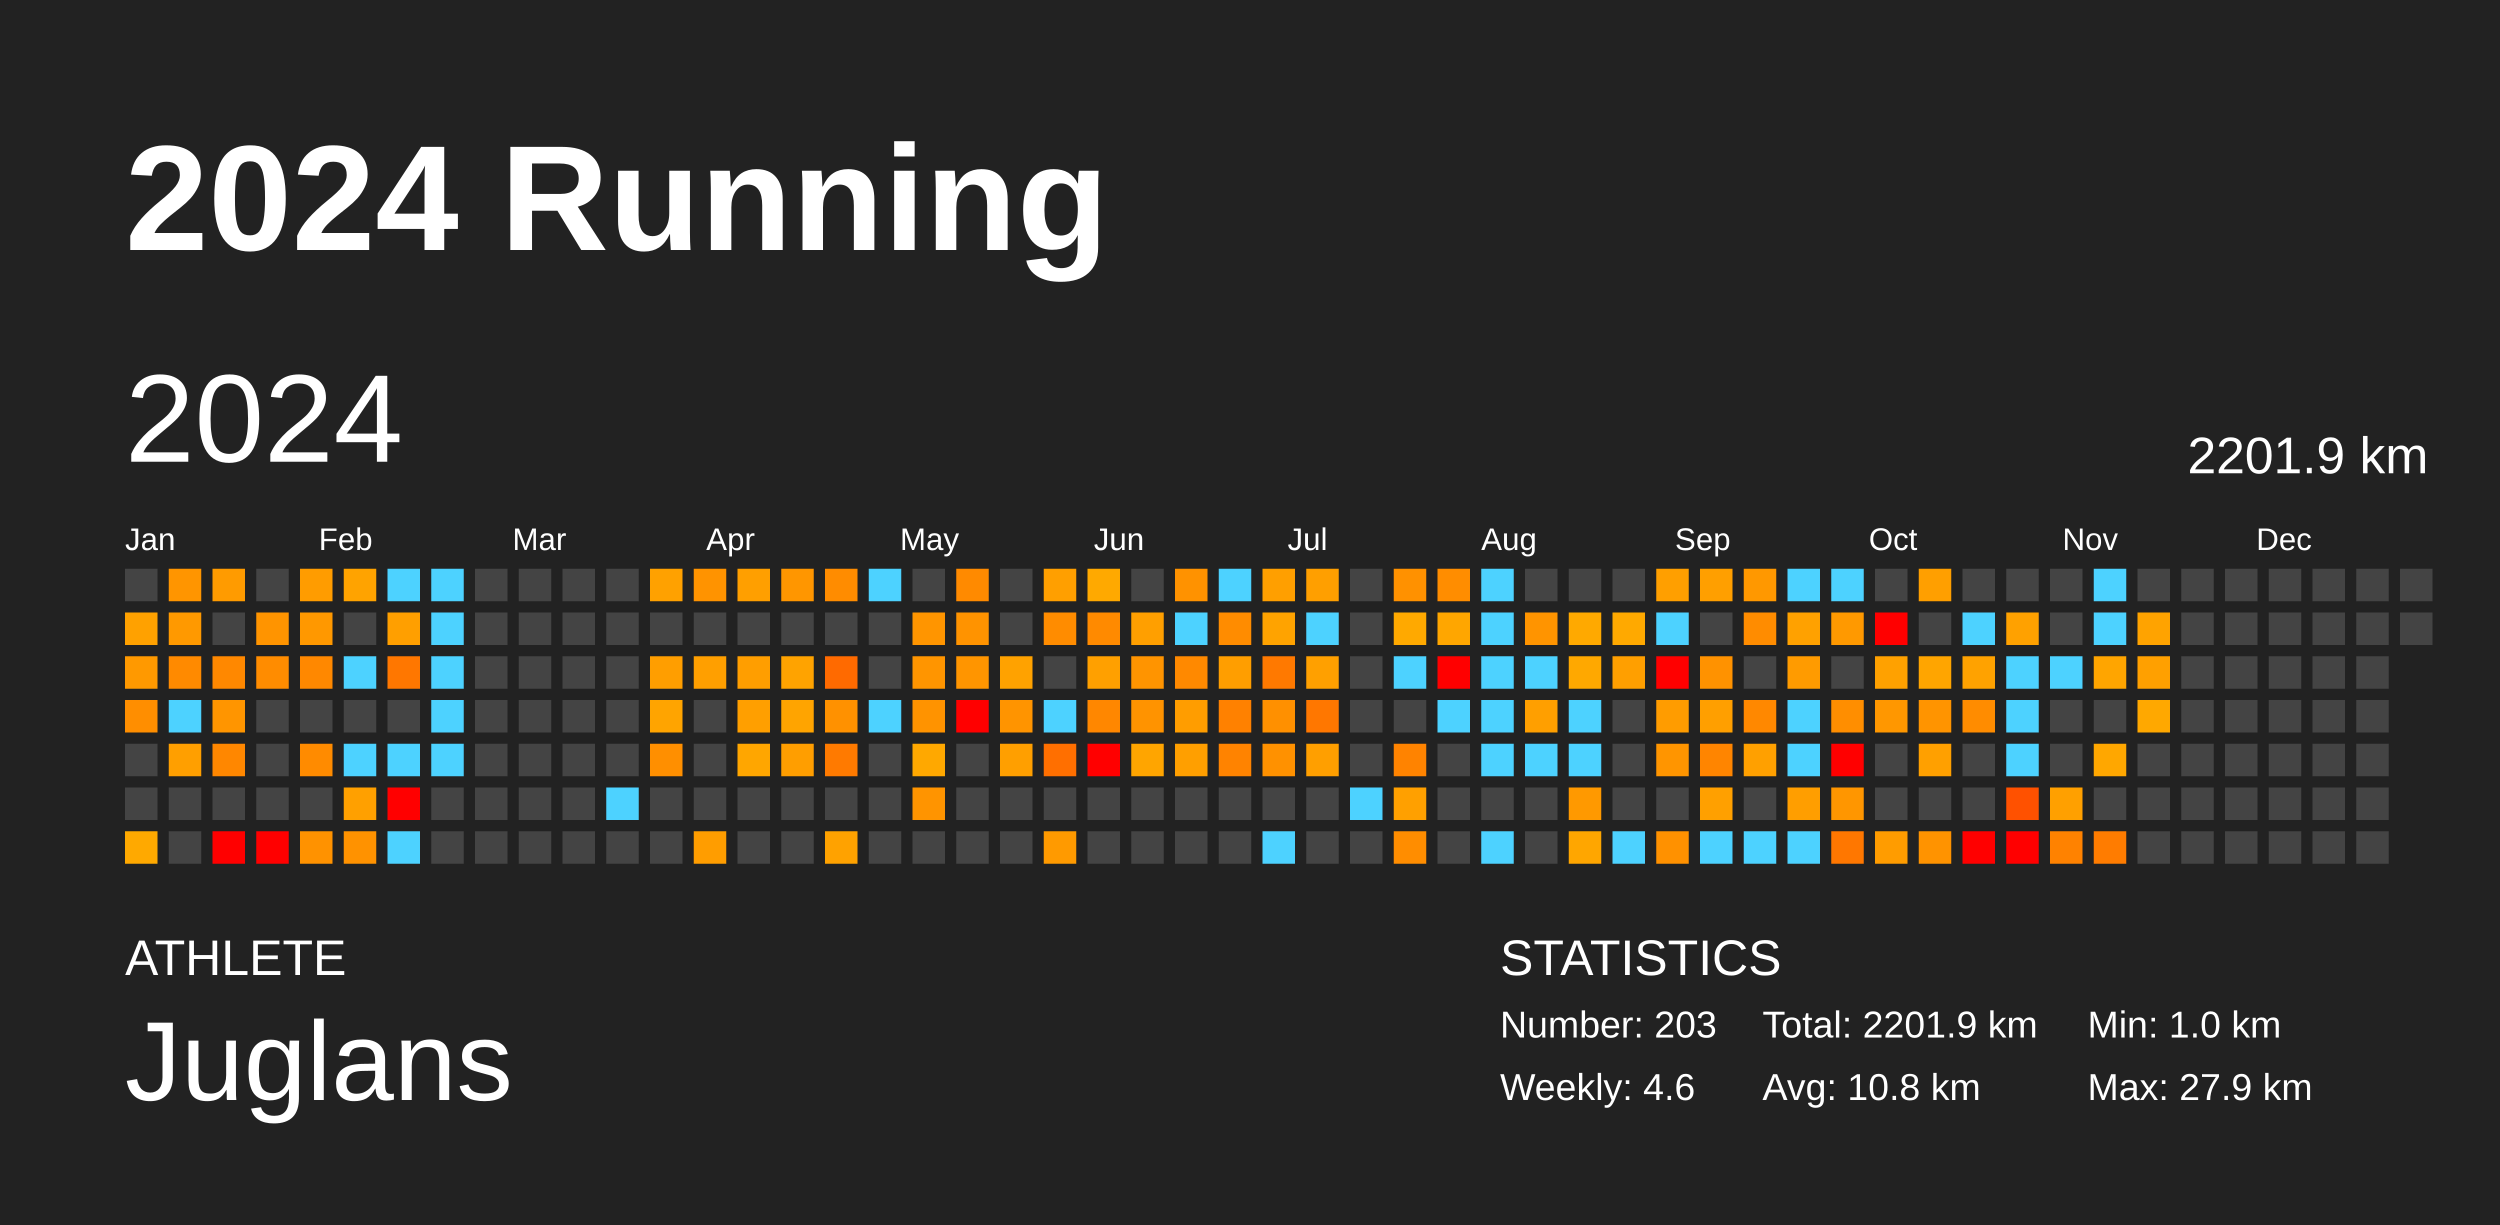
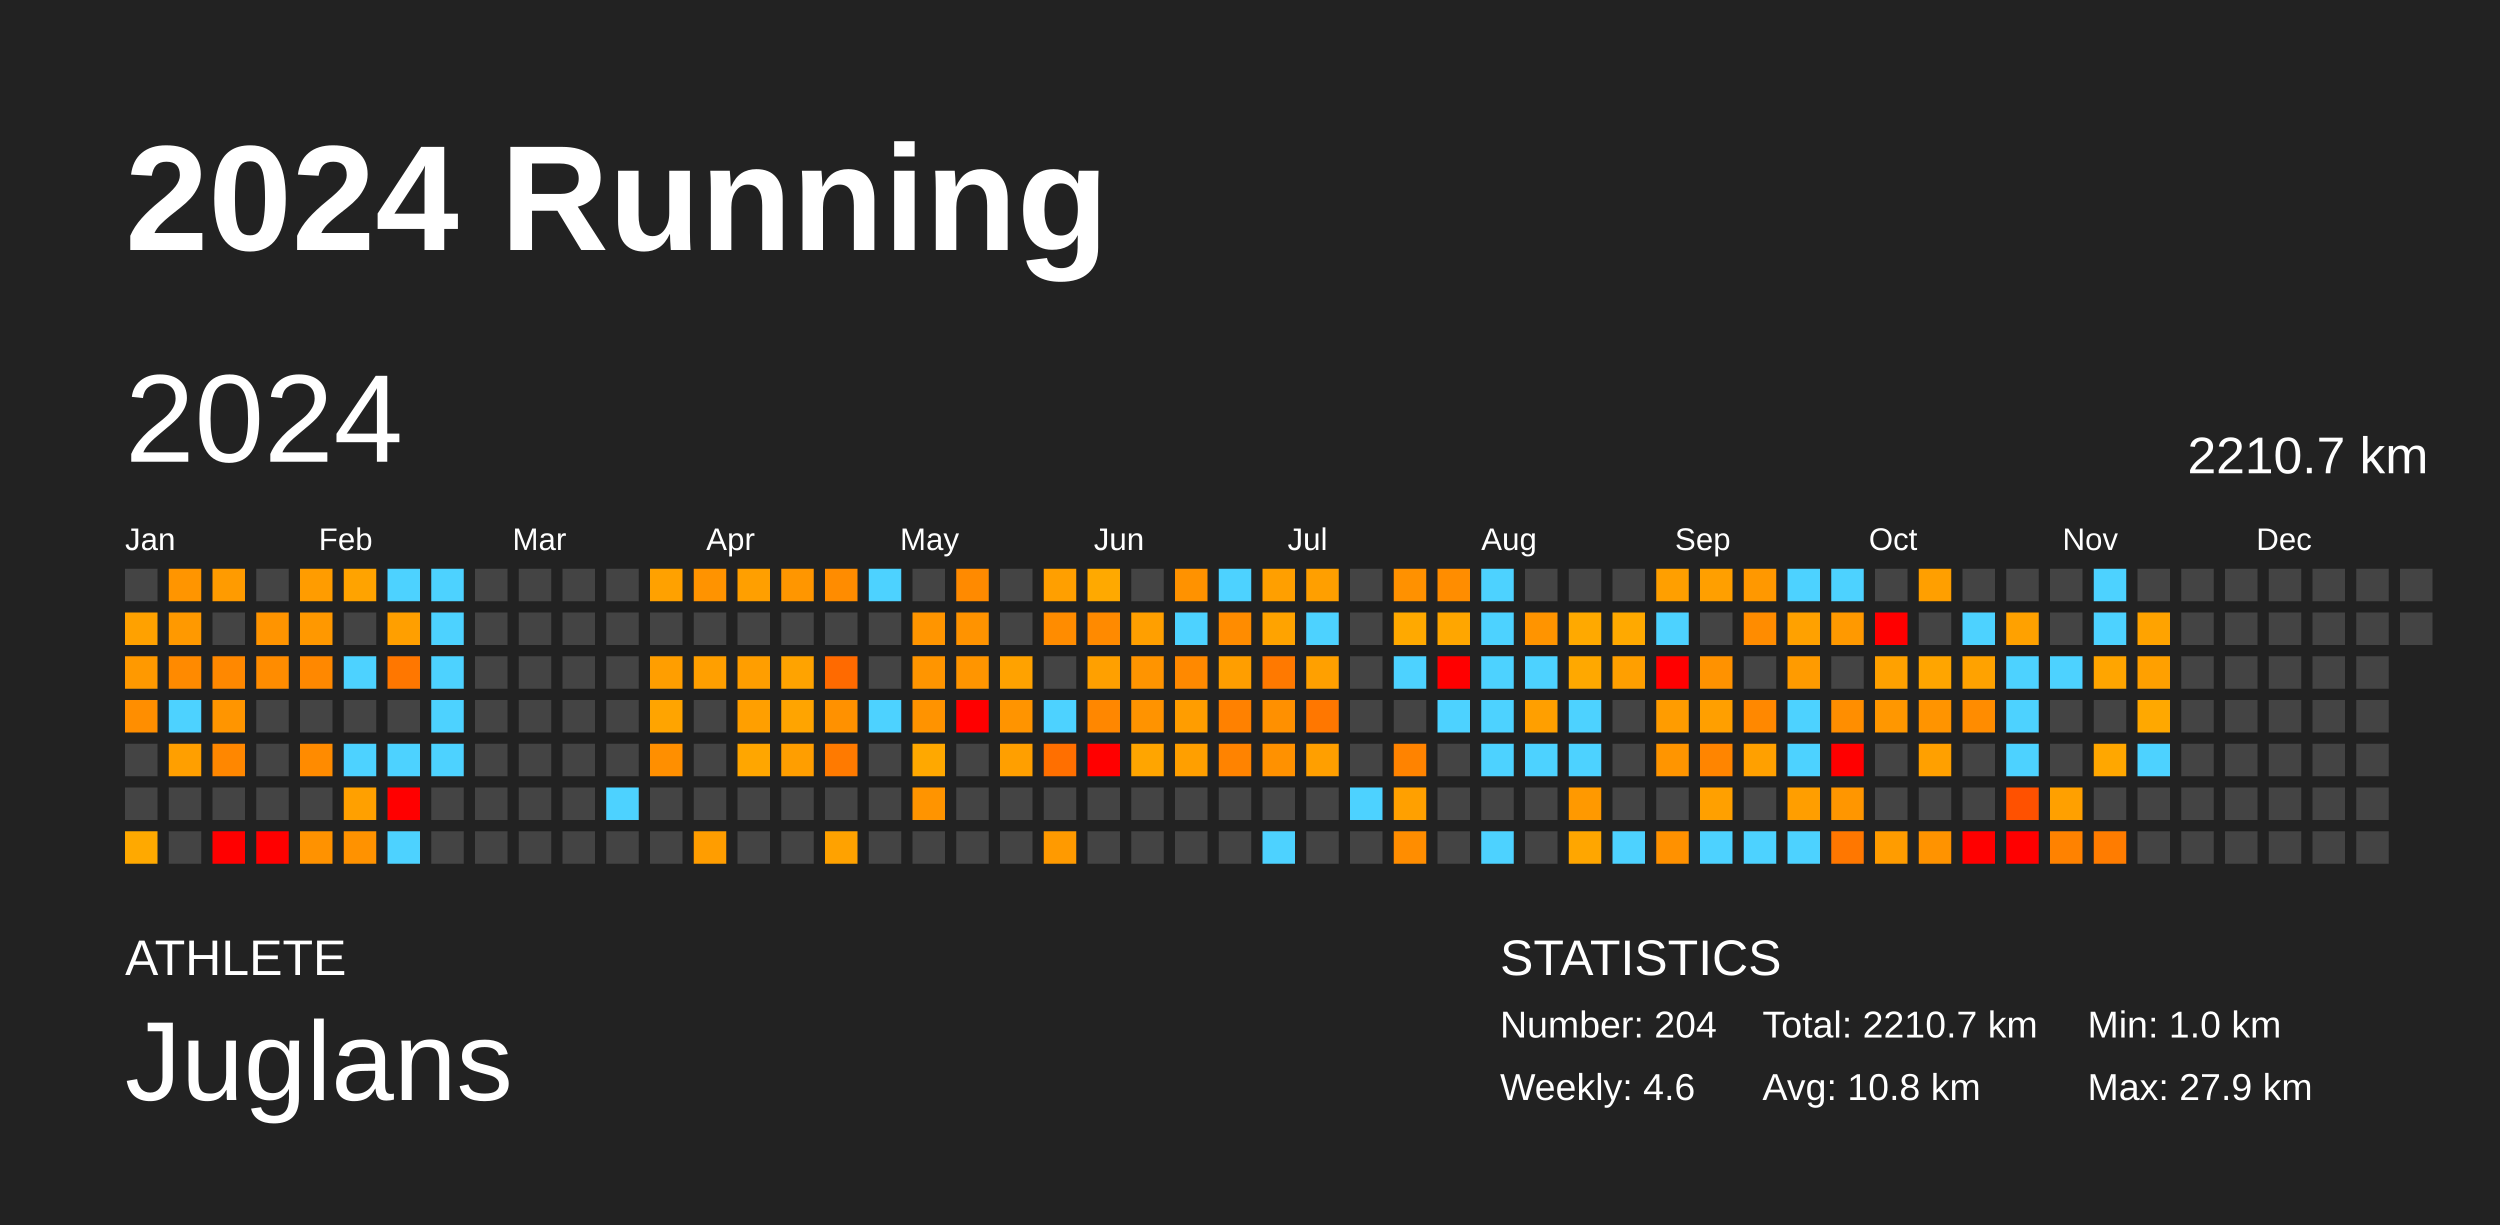
<svg xmlns="http://www.w3.org/2000/svg" baseProfile="full" height="98mm" version="1.1" viewBox="0,0,200,98" width="200mm">
  <defs />
  <rect fill="#222222" height="98" width="200" x="0" y="0" />
  <text fill="#FFFFFF" style="font-size:12px; font-family:Arial; font-weight:bold;" x="10" y="20">2024 Running</text>
  <text fill="#FFFFFF" style="font-size:4px; font-family:Arial" x="10" y="78">ATHLETE</text>
  <text fill="#FFFFFF" style="font-size:9px; font-family:Arial" x="10" y="88">Juglans</text>
  <text fill="#FFFFFF" style="font-size:4px; font-family:Arial" x="120" y="78">STATISTICS</text>
-   <text fill="#FFFFFF" style="font-size:3px; font-family:Arial" x="120" y="83">Number: 203</text>
+   <text fill="#FFFFFF" style="font-size:3px; font-family:Arial" x="120" y="83">Number: 204</text>
  <text fill="#FFFFFF" style="font-size:3px; font-family:Arial" x="120" y="88">Weekly: 4.6</text>
-   <text fill="#FFFFFF" style="font-size:3px; font-family:Arial" x="141" y="83">Total: 2201.9 km</text>
+   <text fill="#FFFFFF" style="font-size:3px; font-family:Arial" x="141" y="83">Total: 2210.7 km</text>
  <text fill="#FFFFFF" style="font-size:3px; font-family:Arial" x="141" y="88">Avg: 10.8 km</text>
  <text fill="#FFFFFF" style="font-size:3px; font-family:Arial" x="167" y="83">Min: 1.0 km</text>
  <text fill="#FFFFFF" style="font-size:3px; font-family:Arial" x="167" y="88">Max: 27.9 km</text>
  <text dominant-baseline="hanging" fill="#FFFFFF" style="font-size:10.0px; font-family:Arial;" x="10" y="30">2024</text>
-   <text dominant-baseline="hanging" fill="#FFFFFF" style="font-size:4.125px; font-family:Arial;" x="175" y="35">2201.9 km</text>
+   <text dominant-baseline="hanging" fill="#FFFFFF" style="font-size:4.125px; font-family:Arial;" x="175" y="35">2210.7 km</text>
  <text fill="#FFFFFF" style="font-size:2.5px; font-family:Arial" x="10.0" y="44">Jan</text>
  <text fill="#FFFFFF" style="font-size:2.5px; font-family:Arial" x="25.5" y="44">Feb</text>
  <text fill="#FFFFFF" style="font-size:2.5px; font-family:Arial" x="41.0" y="44">Mar</text>
  <text fill="#FFFFFF" style="font-size:2.5px; font-family:Arial" x="56.5" y="44">Apr</text>
  <text fill="#FFFFFF" style="font-size:2.5px; font-family:Arial" x="72.0" y="44">May</text>
  <text fill="#FFFFFF" style="font-size:2.5px; font-family:Arial" x="87.5" y="44">Jun</text>
  <text fill="#FFFFFF" style="font-size:2.5px; font-family:Arial" x="103.0" y="44">Jul</text>
  <text fill="#FFFFFF" style="font-size:2.5px; font-family:Arial" x="118.5" y="44">Aug</text>
  <text fill="#FFFFFF" style="font-size:2.5px; font-family:Arial" x="134.0" y="44">Sep</text>
  <text fill="#FFFFFF" style="font-size:2.5px; font-family:Arial" x="149.5" y="44">Oct</text>
  <text fill="#FFFFFF" style="font-size:2.5px; font-family:Arial" x="165.0" y="44">Nov</text>
  <text fill="#FFFFFF" style="font-size:2.5px; font-family:Arial" x="180.5" y="44">Dec</text>
  <rect fill="#444444" height="2.6" width="2.6" x="10.0" y="45.5" />
  <rect fill="#ffa100" height="2.6" width="2.6" x="10.0" y="49.0" />
  <rect fill="#ff9900" height="2.6" width="2.6" x="10.0" y="52.5" />
  <rect fill="#ff8e00" height="2.6" width="2.6" x="10.0" y="56.0" />
  <rect fill="#444444" height="2.6" width="2.6" x="10.0" y="59.5" />
  <rect fill="#444444" height="2.6" width="2.6" x="10.0" y="63.0" />
  <rect fill="#ffa900" height="2.6" width="2.6" x="10.0" y="66.5" />
  <rect fill="#ff9500" height="2.6" width="2.6" x="13.5" y="45.5" />
  <rect fill="#ff9900" height="2.6" width="2.6" x="13.5" y="49.0" />
  <rect fill="#ff8a00" height="2.6" width="2.6" x="13.5" y="52.5" />
  <rect fill="#4dd2ff" height="2.6" width="2.6" x="13.5" y="56.0" />
  <rect fill="#ff9f00" height="2.6" width="2.6" x="13.5" y="59.5" />
  <rect fill="#444444" height="2.6" width="2.6" x="13.5" y="63.0" />
  <rect fill="#444444" height="2.6" width="2.6" x="13.5" y="66.5" />
  <rect fill="#ff9b00" height="2.6" width="2.6" x="17.0" y="45.5" />
  <rect fill="#444444" height="2.6" width="2.6" x="17.0" y="49.0" />
  <rect fill="#ff8800" height="2.6" width="2.6" x="17.0" y="52.5" />
  <rect fill="#ff9500" height="2.6" width="2.6" x="17.0" y="56.0" />
  <rect fill="#ff8700" height="2.6" width="2.6" x="17.0" y="59.5" />
  <rect fill="#444444" height="2.6" width="2.6" x="17.0" y="63.0" />
  <rect fill="red" height="2.6" width="2.6" x="17.0" y="66.5" />
  <rect fill="#444444" height="2.6" width="2.6" x="20.5" y="45.5" />
  <rect fill="#ff9400" height="2.6" width="2.6" x="20.5" y="49.0" />
  <rect fill="#ff8c00" height="2.6" width="2.6" x="20.5" y="52.5" />
  <rect fill="#444444" height="2.6" width="2.6" x="20.5" y="56.0" />
  <rect fill="#444444" height="2.6" width="2.6" x="20.5" y="59.5" />
  <rect fill="#444444" height="2.6" width="2.6" x="20.5" y="63.0" />
  <rect fill="red" height="2.6" width="2.6" x="20.5" y="66.5" />
  <rect fill="#ff9c00" height="2.6" width="2.6" x="24.0" y="45.5" />
  <rect fill="#ff9800" height="2.6" width="2.6" x="24.0" y="49.0" />
  <rect fill="#ff8800" height="2.6" width="2.6" x="24.0" y="52.5" />
  <rect fill="#444444" height="2.6" width="2.6" x="24.0" y="56.0" />
  <rect fill="#ff8b00" height="2.6" width="2.6" x="24.0" y="59.5" />
  <rect fill="#444444" height="2.6" width="2.6" x="24.0" y="63.0" />
  <rect fill="#ff9200" height="2.6" width="2.6" x="24.0" y="66.5" />
  <rect fill="#ffa300" height="2.6" width="2.6" x="27.5" y="45.5" />
  <rect fill="#444444" height="2.6" width="2.6" x="27.5" y="49.0" />
  <rect fill="#4dd2ff" height="2.6" width="2.6" x="27.5" y="52.5" />
  <rect fill="#444444" height="2.6" width="2.6" x="27.5" y="56.0" />
  <rect fill="#4dd2ff" height="2.6" width="2.6" x="27.5" y="59.5" />
  <rect fill="#ffa000" height="2.6" width="2.6" x="27.5" y="63.0" />
  <rect fill="#ff9200" height="2.6" width="2.6" x="27.5" y="66.5" />
  <rect fill="#4dd2ff" height="2.6" width="2.6" x="31.0" y="45.5" />
  <rect fill="#ff9f00" height="2.6" width="2.6" x="31.0" y="49.0" />
  <rect fill="#ff7700" height="2.6" width="2.6" x="31.0" y="52.5" />
  <rect fill="#444444" height="2.6" width="2.6" x="31.0" y="56.0" />
  <rect fill="#4dd2ff" height="2.6" width="2.6" x="31.0" y="59.5" />
  <rect fill="red" height="2.6" width="2.6" x="31.0" y="63.0" />
  <rect fill="#4dd2ff" height="2.6" width="2.6" x="31.0" y="66.5" />
  <rect fill="#4dd2ff" height="2.6" width="2.6" x="34.5" y="45.5" />
  <rect fill="#4dd2ff" height="2.6" width="2.6" x="34.5" y="49.0" />
  <rect fill="#4dd2ff" height="2.6" width="2.6" x="34.5" y="52.5" />
  <rect fill="#4dd2ff" height="2.6" width="2.6" x="34.5" y="56.0" />
  <rect fill="#4dd2ff" height="2.6" width="2.6" x="34.5" y="59.5" />
  <rect fill="#444444" height="2.6" width="2.6" x="34.5" y="63.0" />
  <rect fill="#444444" height="2.6" width="2.6" x="34.5" y="66.5" />
  <rect fill="#444444" height="2.6" width="2.6" x="38.0" y="45.5" />
  <rect fill="#444444" height="2.6" width="2.6" x="38.0" y="49.0" />
  <rect fill="#444444" height="2.6" width="2.6" x="38.0" y="52.5" />
  <rect fill="#444444" height="2.6" width="2.6" x="38.0" y="56.0" />
  <rect fill="#444444" height="2.6" width="2.6" x="38.0" y="59.5" />
  <rect fill="#444444" height="2.6" width="2.6" x="38.0" y="63.0" />
  <rect fill="#444444" height="2.6" width="2.6" x="38.0" y="66.5" />
  <rect fill="#444444" height="2.6" width="2.6" x="41.5" y="45.5" />
  <rect fill="#444444" height="2.6" width="2.6" x="41.5" y="49.0" />
  <rect fill="#444444" height="2.6" width="2.6" x="41.5" y="52.5" />
  <rect fill="#444444" height="2.6" width="2.6" x="41.5" y="56.0" />
  <rect fill="#444444" height="2.6" width="2.6" x="41.5" y="59.5" />
  <rect fill="#444444" height="2.6" width="2.6" x="41.5" y="63.0" />
  <rect fill="#444444" height="2.6" width="2.6" x="41.5" y="66.5" />
  <rect fill="#444444" height="2.6" width="2.6" x="45.0" y="45.5" />
  <rect fill="#444444" height="2.6" width="2.6" x="45.0" y="49.0" />
  <rect fill="#444444" height="2.6" width="2.6" x="45.0" y="52.5" />
  <rect fill="#444444" height="2.6" width="2.6" x="45.0" y="56.0" />
  <rect fill="#444444" height="2.6" width="2.6" x="45.0" y="59.5" />
  <rect fill="#444444" height="2.6" width="2.6" x="45.0" y="63.0" />
  <rect fill="#444444" height="2.6" width="2.6" x="45.0" y="66.5" />
  <rect fill="#444444" height="2.6" width="2.6" x="48.5" y="45.5" />
  <rect fill="#444444" height="2.6" width="2.6" x="48.5" y="49.0" />
  <rect fill="#444444" height="2.6" width="2.6" x="48.5" y="52.5" />
  <rect fill="#444444" height="2.6" width="2.6" x="48.5" y="56.0" />
  <rect fill="#444444" height="2.6" width="2.6" x="48.5" y="59.5" />
  <rect fill="#4dd2ff" height="2.6" width="2.6" x="48.5" y="63.0" />
  <rect fill="#444444" height="2.6" width="2.6" x="48.5" y="66.5" />
  <rect fill="#ffa100" height="2.6" width="2.6" x="52.0" y="45.5" />
  <rect fill="#444444" height="2.6" width="2.6" x="52.0" y="49.0" />
  <rect fill="#ff9e00" height="2.6" width="2.6" x="52.0" y="52.5" />
  <rect fill="#ffa400" height="2.6" width="2.6" x="52.0" y="56.0" />
  <rect fill="#ff8f00" height="2.6" width="2.6" x="52.0" y="59.5" />
  <rect fill="#444444" height="2.6" width="2.6" x="52.0" y="63.0" />
  <rect fill="#444444" height="2.6" width="2.6" x="52.0" y="66.5" />
  <rect fill="#ff9300" height="2.6" width="2.6" x="55.5" y="45.5" />
  <rect fill="#444444" height="2.6" width="2.6" x="55.5" y="49.0" />
  <rect fill="#ff9f00" height="2.6" width="2.6" x="55.5" y="52.5" />
  <rect fill="#444444" height="2.6" width="2.6" x="55.5" y="56.0" />
  <rect fill="#444444" height="2.6" width="2.6" x="55.5" y="59.5" />
  <rect fill="#444444" height="2.6" width="2.6" x="55.5" y="63.0" />
  <rect fill="#ff9d00" height="2.6" width="2.6" x="55.5" y="66.5" />
  <rect fill="#ff9f00" height="2.6" width="2.6" x="59.0" y="45.5" />
  <rect fill="#444444" height="2.6" width="2.6" x="59.0" y="49.0" />
  <rect fill="#ff9e00" height="2.6" width="2.6" x="59.0" y="52.5" />
  <rect fill="#ff9f00" height="2.6" width="2.6" x="59.0" y="56.0" />
  <rect fill="#ffa600" height="2.6" width="2.6" x="59.0" y="59.5" />
  <rect fill="#444444" height="2.6" width="2.6" x="59.0" y="63.0" />
  <rect fill="#444444" height="2.6" width="2.6" x="59.0" y="66.5" />
  <rect fill="#ff9600" height="2.6" width="2.6" x="62.5" y="45.5" />
  <rect fill="#444444" height="2.6" width="2.6" x="62.5" y="49.0" />
  <rect fill="#ffa300" height="2.6" width="2.6" x="62.5" y="52.5" />
  <rect fill="#ffa400" height="2.6" width="2.6" x="62.5" y="56.0" />
  <rect fill="#ff9e00" height="2.6" width="2.6" x="62.5" y="59.5" />
  <rect fill="#444444" height="2.6" width="2.6" x="62.5" y="63.0" />
  <rect fill="#444444" height="2.6" width="2.6" x="62.5" y="66.5" />
  <rect fill="#ff8c00" height="2.6" width="2.6" x="66.0" y="45.5" />
  <rect fill="#444444" height="2.6" width="2.6" x="66.0" y="49.0" />
  <rect fill="#ff6a00" height="2.6" width="2.6" x="66.0" y="52.5" />
  <rect fill="#ff9100" height="2.6" width="2.6" x="66.0" y="56.0" />
  <rect fill="#ff7a00" height="2.6" width="2.6" x="66.0" y="59.5" />
  <rect fill="#444444" height="2.6" width="2.6" x="66.0" y="63.0" />
  <rect fill="#ffa200" height="2.6" width="2.6" x="66.0" y="66.5" />
  <rect fill="#4dd2ff" height="2.6" width="2.6" x="69.5" y="45.5" />
  <rect fill="#444444" height="2.6" width="2.6" x="69.5" y="49.0" />
  <rect fill="#444444" height="2.6" width="2.6" x="69.5" y="52.5" />
  <rect fill="#4dd2ff" height="2.6" width="2.6" x="69.5" y="56.0" />
  <rect fill="#444444" height="2.6" width="2.6" x="69.5" y="59.5" />
  <rect fill="#444444" height="2.6" width="2.6" x="69.5" y="63.0" />
  <rect fill="#444444" height="2.6" width="2.6" x="69.5" y="66.5" />
  <rect fill="#444444" height="2.6" width="2.6" x="73.0" y="45.5" />
  <rect fill="#ff9500" height="2.6" width="2.6" x="73.0" y="49.0" />
  <rect fill="#ff9500" height="2.6" width="2.6" x="73.0" y="52.5" />
  <rect fill="#ff9300" height="2.6" width="2.6" x="73.0" y="56.0" />
  <rect fill="#ffa800" height="2.6" width="2.6" x="73.0" y="59.5" />
  <rect fill="#ff9400" height="2.6" width="2.6" x="73.0" y="63.0" />
  <rect fill="#444444" height="2.6" width="2.6" x="73.0" y="66.5" />
  <rect fill="#ff8a00" height="2.6" width="2.6" x="76.5" y="45.5" />
  <rect fill="#ff9300" height="2.6" width="2.6" x="76.5" y="49.0" />
  <rect fill="#ff9500" height="2.6" width="2.6" x="76.5" y="52.5" />
  <rect fill="red" height="2.6" width="2.6" x="76.5" y="56.0" />
  <rect fill="#444444" height="2.6" width="2.6" x="76.5" y="59.5" />
  <rect fill="#444444" height="2.6" width="2.6" x="76.5" y="63.0" />
  <rect fill="#444444" height="2.6" width="2.6" x="76.5" y="66.5" />
  <rect fill="#444444" height="2.6" width="2.6" x="80.0" y="45.5" />
  <rect fill="#444444" height="2.6" width="2.6" x="80.0" y="49.0" />
  <rect fill="#ffa200" height="2.6" width="2.6" x="80.0" y="52.5" />
  <rect fill="#ff9400" height="2.6" width="2.6" x="80.0" y="56.0" />
  <rect fill="#ff9f00" height="2.6" width="2.6" x="80.0" y="59.5" />
  <rect fill="#444444" height="2.6" width="2.6" x="80.0" y="63.0" />
  <rect fill="#444444" height="2.6" width="2.6" x="80.0" y="66.5" />
  <rect fill="#ff9f00" height="2.6" width="2.6" x="83.5" y="45.5" />
  <rect fill="#ff8c00" height="2.6" width="2.6" x="83.5" y="49.0" />
  <rect fill="#444444" height="2.6" width="2.6" x="83.5" y="52.5" />
  <rect fill="#4dd2ff" height="2.6" width="2.6" x="83.5" y="56.0" />
  <rect fill="#ff6f00" height="2.6" width="2.6" x="83.5" y="59.5" />
  <rect fill="#444444" height="2.6" width="2.6" x="83.5" y="63.0" />
  <rect fill="#ff9a00" height="2.6" width="2.6" x="83.5" y="66.5" />
  <rect fill="#ffa900" height="2.6" width="2.6" x="87.0" y="45.5" />
  <rect fill="#ff8a00" height="2.6" width="2.6" x="87.0" y="49.0" />
  <rect fill="#ffa000" height="2.6" width="2.6" x="87.0" y="52.5" />
  <rect fill="#ff8700" height="2.6" width="2.6" x="87.0" y="56.0" />
  <rect fill="red" height="2.6" width="2.6" x="87.0" y="59.5" />
  <rect fill="#444444" height="2.6" width="2.6" x="87.0" y="63.0" />
  <rect fill="#444444" height="2.6" width="2.6" x="87.0" y="66.5" />
  <rect fill="#444444" height="2.6" width="2.6" x="90.5" y="45.5" />
  <rect fill="#ff9f00" height="2.6" width="2.6" x="90.5" y="49.0" />
  <rect fill="#ff9400" height="2.6" width="2.6" x="90.5" y="52.5" />
  <rect fill="#ff9300" height="2.6" width="2.6" x="90.5" y="56.0" />
  <rect fill="#ffa500" height="2.6" width="2.6" x="90.5" y="59.5" />
  <rect fill="#444444" height="2.6" width="2.6" x="90.5" y="63.0" />
  <rect fill="#444444" height="2.6" width="2.6" x="90.5" y="66.5" />
  <rect fill="#ff9200" height="2.6" width="2.6" x="94.0" y="45.5" />
  <rect fill="#4dd2ff" height="2.6" width="2.6" x="94.0" y="49.0" />
  <rect fill="#ff8900" height="2.6" width="2.6" x="94.0" y="52.5" />
  <rect fill="#ff9d00" height="2.6" width="2.6" x="94.0" y="56.0" />
  <rect fill="#ff9f00" height="2.6" width="2.6" x="94.0" y="59.5" />
  <rect fill="#444444" height="2.6" width="2.6" x="94.0" y="63.0" />
  <rect fill="#444444" height="2.6" width="2.6" x="94.0" y="66.5" />
  <rect fill="#4dd2ff" height="2.6" width="2.6" x="97.5" y="45.5" />
  <rect fill="#ff8c00" height="2.6" width="2.6" x="97.5" y="49.0" />
  <rect fill="#ff9e00" height="2.6" width="2.6" x="97.5" y="52.5" />
  <rect fill="#ff8100" height="2.6" width="2.6" x="97.5" y="56.0" />
  <rect fill="#ff8300" height="2.6" width="2.6" x="97.5" y="59.5" />
  <rect fill="#444444" height="2.6" width="2.6" x="97.5" y="63.0" />
  <rect fill="#444444" height="2.6" width="2.6" x="97.5" y="66.5" />
  <rect fill="#ff9f00" height="2.6" width="2.6" x="101.0" y="45.5" />
  <rect fill="#ffa300" height="2.6" width="2.6" x="101.0" y="49.0" />
  <rect fill="#ff7900" height="2.6" width="2.6" x="101.0" y="52.5" />
  <rect fill="#ff9000" height="2.6" width="2.6" x="101.0" y="56.0" />
  <rect fill="#ff9100" height="2.6" width="2.6" x="101.0" y="59.5" />
  <rect fill="#444444" height="2.6" width="2.6" x="101.0" y="63.0" />
  <rect fill="#4dd2ff" height="2.6" width="2.6" x="101.0" y="66.5" />
  <rect fill="#ff9f00" height="2.6" width="2.6" x="104.5" y="45.5" />
  <rect fill="#4dd2ff" height="2.6" width="2.6" x="104.5" y="49.0" />
  <rect fill="#ffa000" height="2.6" width="2.6" x="104.5" y="52.5" />
  <rect fill="#ff7700" height="2.6" width="2.6" x="104.5" y="56.0" />
  <rect fill="#ff9f00" height="2.6" width="2.6" x="104.5" y="59.5" />
  <rect fill="#444444" height="2.6" width="2.6" x="104.5" y="63.0" />
  <rect fill="#444444" height="2.6" width="2.6" x="104.5" y="66.5" />
  <rect fill="#444444" height="2.6" width="2.6" x="108.0" y="45.5" />
  <rect fill="#444444" height="2.6" width="2.6" x="108.0" y="49.0" />
  <rect fill="#444444" height="2.6" width="2.6" x="108.0" y="52.5" />
  <rect fill="#444444" height="2.6" width="2.6" x="108.0" y="56.0" />
  <rect fill="#444444" height="2.6" width="2.6" x="108.0" y="59.5" />
  <rect fill="#4dd2ff" height="2.6" width="2.6" x="108.0" y="63.0" />
  <rect fill="#444444" height="2.6" width="2.6" x="108.0" y="66.5" />
  <rect fill="#ff9100" height="2.6" width="2.6" x="111.5" y="45.5" />
  <rect fill="#ffa900" height="2.6" width="2.6" x="111.5" y="49.0" />
  <rect fill="#4dd2ff" height="2.6" width="2.6" x="111.5" y="52.5" />
  <rect fill="#444444" height="2.6" width="2.6" x="111.5" y="56.0" />
  <rect fill="#ff8300" height="2.6" width="2.6" x="111.5" y="59.5" />
  <rect fill="#ffa000" height="2.6" width="2.6" x="111.5" y="63.0" />
  <rect fill="#ff8d00" height="2.6" width="2.6" x="111.5" y="66.5" />
  <rect fill="#ff8d00" height="2.6" width="2.6" x="115.0" y="45.5" />
  <rect fill="#ffa600" height="2.6" width="2.6" x="115.0" y="49.0" />
  <rect fill="red" height="2.6" width="2.6" x="115.0" y="52.5" />
  <rect fill="#4dd2ff" height="2.6" width="2.6" x="115.0" y="56.0" />
  <rect fill="#444444" height="2.6" width="2.6" x="115.0" y="59.5" />
  <rect fill="#444444" height="2.6" width="2.6" x="115.0" y="63.0" />
  <rect fill="#444444" height="2.6" width="2.6" x="115.0" y="66.5" />
  <rect fill="#4dd2ff" height="2.6" width="2.6" x="118.5" y="45.5" />
  <rect fill="#4dd2ff" height="2.6" width="2.6" x="118.5" y="49.0" />
  <rect fill="#4dd2ff" height="2.6" width="2.6" x="118.5" y="52.5" />
  <rect fill="#4dd2ff" height="2.6" width="2.6" x="118.5" y="56.0" />
  <rect fill="#4dd2ff" height="2.6" width="2.6" x="118.5" y="59.5" />
  <rect fill="#444444" height="2.6" width="2.6" x="118.5" y="63.0" />
  <rect fill="#4dd2ff" height="2.6" width="2.6" x="118.5" y="66.5" />
  <rect fill="#444444" height="2.6" width="2.6" x="122.0" y="45.5" />
  <rect fill="#ff9400" height="2.6" width="2.6" x="122.0" y="49.0" />
  <rect fill="#4dd2ff" height="2.6" width="2.6" x="122.0" y="52.5" />
  <rect fill="#ff9f00" height="2.6" width="2.6" x="122.0" y="56.0" />
  <rect fill="#4dd2ff" height="2.6" width="2.6" x="122.0" y="59.5" />
  <rect fill="#444444" height="2.6" width="2.6" x="122.0" y="63.0" />
  <rect fill="#444444" height="2.6" width="2.6" x="122.0" y="66.5" />
  <rect fill="#444444" height="2.6" width="2.6" x="125.5" y="45.5" />
  <rect fill="#ffa900" height="2.6" width="2.6" x="125.5" y="49.0" />
  <rect fill="#ffa800" height="2.6" width="2.6" x="125.5" y="52.5" />
  <rect fill="#4dd2ff" height="2.6" width="2.6" x="125.5" y="56.0" />
  <rect fill="#4dd2ff" height="2.6" width="2.6" x="125.5" y="59.5" />
  <rect fill="#ff9900" height="2.6" width="2.6" x="125.5" y="63.0" />
  <rect fill="#ffa600" height="2.6" width="2.6" x="125.5" y="66.5" />
  <rect fill="#444444" height="2.6" width="2.6" x="129.0" y="45.5" />
  <rect fill="#ffa900" height="2.6" width="2.6" x="129.0" y="49.0" />
  <rect fill="#ff9f00" height="2.6" width="2.6" x="129.0" y="52.5" />
  <rect fill="#444444" height="2.6" width="2.6" x="129.0" y="56.0" />
  <rect fill="#444444" height="2.6" width="2.6" x="129.0" y="59.5" />
  <rect fill="#444444" height="2.6" width="2.6" x="129.0" y="63.0" />
  <rect fill="#4dd2ff" height="2.6" width="2.6" x="129.0" y="66.5" />
  <rect fill="#ff9f00" height="2.6" width="2.6" x="132.5" y="45.5" />
  <rect fill="#4dd2ff" height="2.6" width="2.6" x="132.5" y="49.0" />
  <rect fill="red" height="2.6" width="2.6" x="132.5" y="52.5" />
  <rect fill="#ff9c00" height="2.6" width="2.6" x="132.5" y="56.0" />
  <rect fill="#ff9500" height="2.6" width="2.6" x="132.5" y="59.5" />
  <rect fill="#444444" height="2.6" width="2.6" x="132.5" y="63.0" />
  <rect fill="#ff9100" height="2.6" width="2.6" x="132.5" y="66.5" />
  <rect fill="#ff9f00" height="2.6" width="2.6" x="136.0" y="45.5" />
  <rect fill="#444444" height="2.6" width="2.6" x="136.0" y="49.0" />
  <rect fill="#ff9200" height="2.6" width="2.6" x="136.0" y="52.5" />
  <rect fill="#ff9f00" height="2.6" width="2.6" x="136.0" y="56.0" />
  <rect fill="#ff8500" height="2.6" width="2.6" x="136.0" y="59.5" />
  <rect fill="#ffa000" height="2.6" width="2.6" x="136.0" y="63.0" />
  <rect fill="#4dd2ff" height="2.6" width="2.6" x="136.0" y="66.5" />
  <rect fill="#ff9800" height="2.6" width="2.6" x="139.5" y="45.5" />
  <rect fill="#ff8c00" height="2.6" width="2.6" x="139.5" y="49.0" />
  <rect fill="#444444" height="2.6" width="2.6" x="139.5" y="52.5" />
  <rect fill="#ff8800" height="2.6" width="2.6" x="139.5" y="56.0" />
  <rect fill="#ffa000" height="2.6" width="2.6" x="139.5" y="59.5" />
  <rect fill="#444444" height="2.6" width="2.6" x="139.5" y="63.0" />
  <rect fill="#4dd2ff" height="2.6" width="2.6" x="139.5" y="66.5" />
  <rect fill="#4dd2ff" height="2.6" width="2.6" x="143.0" y="45.5" />
  <rect fill="#ffa100" height="2.6" width="2.6" x="143.0" y="49.0" />
  <rect fill="#ff9b00" height="2.6" width="2.6" x="143.0" y="52.5" />
  <rect fill="#4dd2ff" height="2.6" width="2.6" x="143.0" y="56.0" />
  <rect fill="#4dd2ff" height="2.6" width="2.6" x="143.0" y="59.5" />
  <rect fill="#ff9e00" height="2.6" width="2.6" x="143.0" y="63.0" />
  <rect fill="#4dd2ff" height="2.6" width="2.6" x="143.0" y="66.5" />
  <rect fill="#4dd2ff" height="2.6" width="2.6" x="146.5" y="45.5" />
  <rect fill="#ff9900" height="2.6" width="2.6" x="146.5" y="49.0" />
  <rect fill="#444444" height="2.6" width="2.6" x="146.5" y="52.5" />
  <rect fill="#ff8e00" height="2.6" width="2.6" x="146.5" y="56.0" />
  <rect fill="red" height="2.6" width="2.6" x="146.5" y="59.5" />
  <rect fill="#ff9600" height="2.6" width="2.6" x="146.5" y="63.0" />
  <rect fill="#ff7700" height="2.6" width="2.6" x="146.5" y="66.5" />
  <rect fill="#444444" height="2.6" width="2.6" x="150.0" y="45.5" />
  <rect fill="red" height="2.6" width="2.6" x="150.0" y="49.0" />
  <rect fill="#ffa100" height="2.6" width="2.6" x="150.0" y="52.5" />
  <rect fill="#ff9700" height="2.6" width="2.6" x="150.0" y="56.0" />
  <rect fill="#444444" height="2.6" width="2.6" x="150.0" y="59.5" />
  <rect fill="#444444" height="2.6" width="2.6" x="150.0" y="63.0" />
  <rect fill="#ff9c00" height="2.6" width="2.6" x="150.0" y="66.5" />
  <rect fill="#ff9f00" height="2.6" width="2.6" x="153.5" y="45.5" />
  <rect fill="#444444" height="2.6" width="2.6" x="153.5" y="49.0" />
  <rect fill="#ffa500" height="2.6" width="2.6" x="153.5" y="52.5" />
  <rect fill="#ff9400" height="2.6" width="2.6" x="153.5" y="56.0" />
  <rect fill="#ffa000" height="2.6" width="2.6" x="153.5" y="59.5" />
  <rect fill="#444444" height="2.6" width="2.6" x="153.5" y="63.0" />
  <rect fill="#ff9300" height="2.6" width="2.6" x="153.5" y="66.5" />
  <rect fill="#444444" height="2.6" width="2.6" x="157.0" y="45.5" />
  <rect fill="#4dd2ff" height="2.6" width="2.6" x="157.0" y="49.0" />
  <rect fill="#ffa200" height="2.6" width="2.6" x="157.0" y="52.5" />
  <rect fill="#ff8c00" height="2.6" width="2.6" x="157.0" y="56.0" />
  <rect fill="#444444" height="2.6" width="2.6" x="157.0" y="59.5" />
  <rect fill="#444444" height="2.6" width="2.6" x="157.0" y="63.0" />
  <rect fill="red" height="2.6" width="2.6" x="157.0" y="66.5" />
  <rect fill="#444444" height="2.6" width="2.6" x="160.5" y="45.5" />
  <rect fill="#ffa100" height="2.6" width="2.6" x="160.5" y="49.0" />
  <rect fill="#4dd2ff" height="2.6" width="2.6" x="160.5" y="52.5" />
  <rect fill="#4dd2ff" height="2.6" width="2.6" x="160.5" y="56.0" />
  <rect fill="#4dd2ff" height="2.6" width="2.6" x="160.5" y="59.5" />
  <rect fill="#ff5100" height="2.6" width="2.6" x="160.5" y="63.0" />
  <rect fill="red" height="2.6" width="2.6" x="160.5" y="66.5" />
  <rect fill="#444444" height="2.6" width="2.6" x="164.0" y="45.5" />
  <rect fill="#444444" height="2.6" width="2.6" x="164.0" y="49.0" />
  <rect fill="#4dd2ff" height="2.6" width="2.6" x="164.0" y="52.5" />
  <rect fill="#444444" height="2.6" width="2.6" x="164.0" y="56.0" />
  <rect fill="#444444" height="2.6" width="2.6" x="164.0" y="59.5" />
  <rect fill="#ffa000" height="2.6" width="2.6" x="164.0" y="63.0" />
  <rect fill="#ff8200" height="2.6" width="2.6" x="164.0" y="66.5" />
  <rect fill="#4dd2ff" height="2.6" width="2.6" x="167.5" y="45.5" />
  <rect fill="#4dd2ff" height="2.6" width="2.6" x="167.5" y="49.0" />
  <rect fill="#ffa500" height="2.6" width="2.6" x="167.5" y="52.5" />
  <rect fill="#444444" height="2.6" width="2.6" x="167.5" y="56.0" />
  <rect fill="#ffa700" height="2.6" width="2.6" x="167.5" y="59.5" />
  <rect fill="#444444" height="2.6" width="2.6" x="167.5" y="63.0" />
  <rect fill="#ff7c00" height="2.6" width="2.6" x="167.5" y="66.5" />
  <rect fill="#444444" height="2.6" width="2.6" x="171.0" y="45.5" />
  <rect fill="#ffa300" height="2.6" width="2.6" x="171.0" y="49.0" />
  <rect fill="#ffa000" height="2.6" width="2.6" x="171.0" y="52.5" />
  <rect fill="#ffa800" height="2.6" width="2.6" x="171.0" y="56.0" />
-   <rect fill="#444444" height="2.6" width="2.6" x="171.0" y="59.5" />
+   <rect fill="#4dd2ff" height="2.6" width="2.6" x="171.0" y="59.5" />
  <rect fill="#444444" height="2.6" width="2.6" x="171.0" y="63.0" />
  <rect fill="#444444" height="2.6" width="2.6" x="171.0" y="66.5" />
  <rect fill="#444444" height="2.6" width="2.6" x="174.5" y="45.5" />
  <rect fill="#444444" height="2.6" width="2.6" x="174.5" y="49.0" />
  <rect fill="#444444" height="2.6" width="2.6" x="174.5" y="52.5" />
  <rect fill="#444444" height="2.6" width="2.6" x="174.5" y="56.0" />
  <rect fill="#444444" height="2.6" width="2.6" x="174.5" y="59.5" />
  <rect fill="#444444" height="2.6" width="2.6" x="174.5" y="63.0" />
  <rect fill="#444444" height="2.6" width="2.6" x="174.5" y="66.5" />
  <rect fill="#444444" height="2.6" width="2.6" x="178.0" y="45.5" />
  <rect fill="#444444" height="2.6" width="2.6" x="178.0" y="49.0" />
  <rect fill="#444444" height="2.6" width="2.6" x="178.0" y="52.5" />
  <rect fill="#444444" height="2.6" width="2.6" x="178.0" y="56.0" />
  <rect fill="#444444" height="2.6" width="2.6" x="178.0" y="59.5" />
  <rect fill="#444444" height="2.6" width="2.6" x="178.0" y="63.0" />
  <rect fill="#444444" height="2.6" width="2.6" x="178.0" y="66.5" />
  <rect fill="#444444" height="2.6" width="2.6" x="181.5" y="45.5" />
  <rect fill="#444444" height="2.6" width="2.6" x="181.5" y="49.0" />
  <rect fill="#444444" height="2.6" width="2.6" x="181.5" y="52.5" />
  <rect fill="#444444" height="2.6" width="2.6" x="181.5" y="56.0" />
  <rect fill="#444444" height="2.6" width="2.6" x="181.5" y="59.5" />
  <rect fill="#444444" height="2.6" width="2.6" x="181.5" y="63.0" />
  <rect fill="#444444" height="2.6" width="2.6" x="181.5" y="66.5" />
  <rect fill="#444444" height="2.6" width="2.6" x="185.0" y="45.5" />
  <rect fill="#444444" height="2.6" width="2.6" x="185.0" y="49.0" />
  <rect fill="#444444" height="2.6" width="2.6" x="185.0" y="52.5" />
  <rect fill="#444444" height="2.6" width="2.6" x="185.0" y="56.0" />
  <rect fill="#444444" height="2.6" width="2.6" x="185.0" y="59.5" />
  <rect fill="#444444" height="2.6" width="2.6" x="185.0" y="63.0" />
  <rect fill="#444444" height="2.6" width="2.6" x="185.0" y="66.5" />
  <rect fill="#444444" height="2.6" width="2.6" x="188.5" y="45.5" />
  <rect fill="#444444" height="2.6" width="2.6" x="188.5" y="49.0" />
  <rect fill="#444444" height="2.6" width="2.6" x="188.5" y="52.5" />
  <rect fill="#444444" height="2.6" width="2.6" x="188.5" y="56.0" />
  <rect fill="#444444" height="2.6" width="2.6" x="188.5" y="59.5" />
  <rect fill="#444444" height="2.6" width="2.6" x="188.5" y="63.0" />
  <rect fill="#444444" height="2.6" width="2.6" x="188.5" y="66.5" />
  <rect fill="#444444" height="2.6" width="2.6" x="192.0" y="45.5" />
  <rect fill="#444444" height="2.6" width="2.6" x="192.0" y="49.0" />
</svg>
